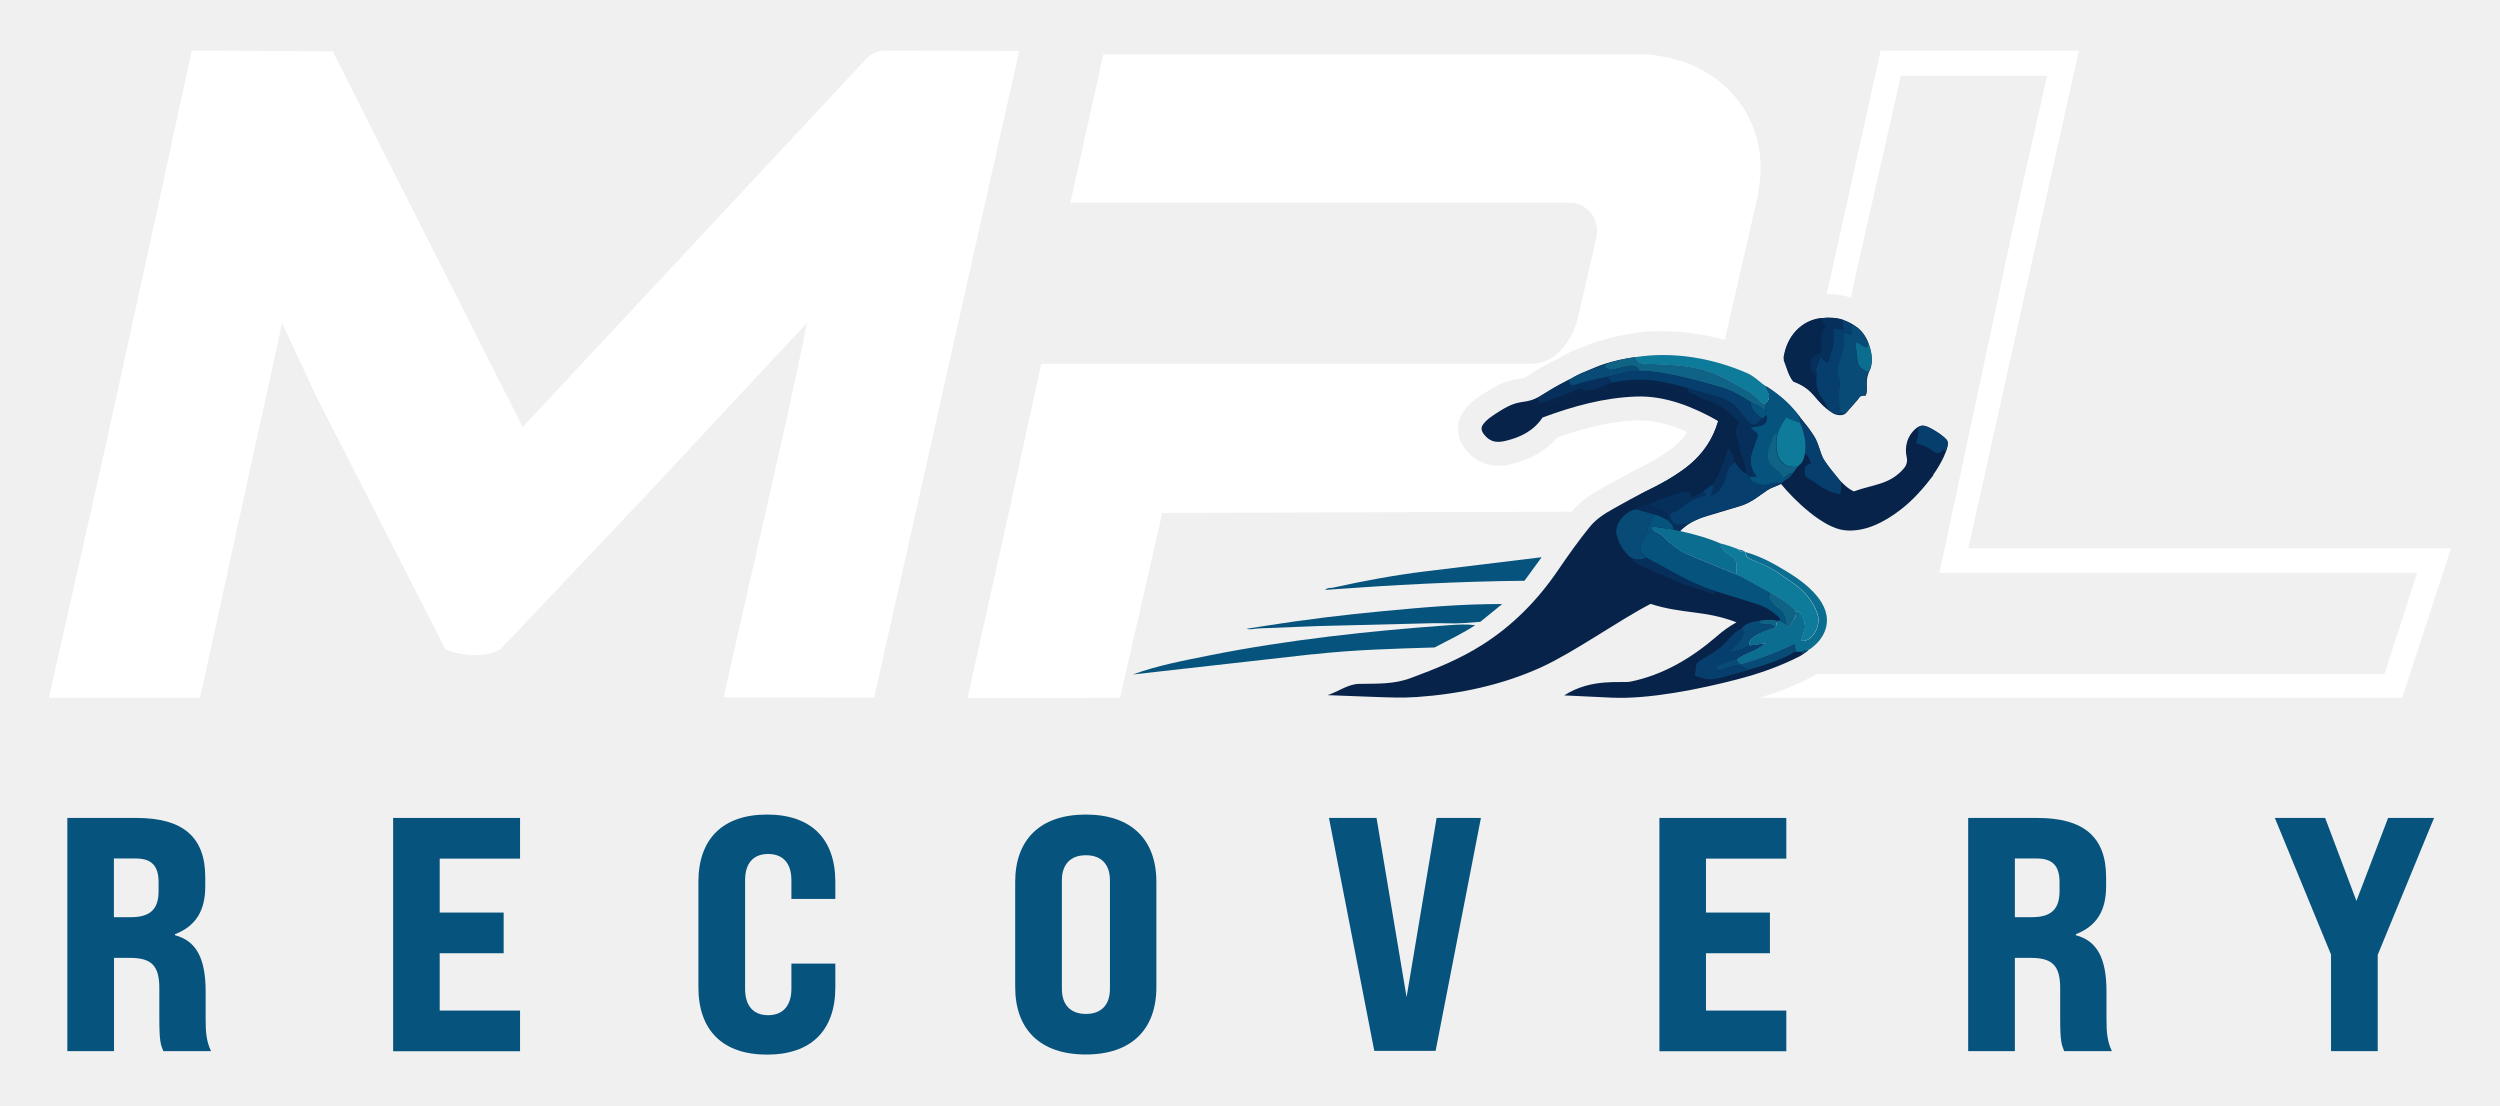
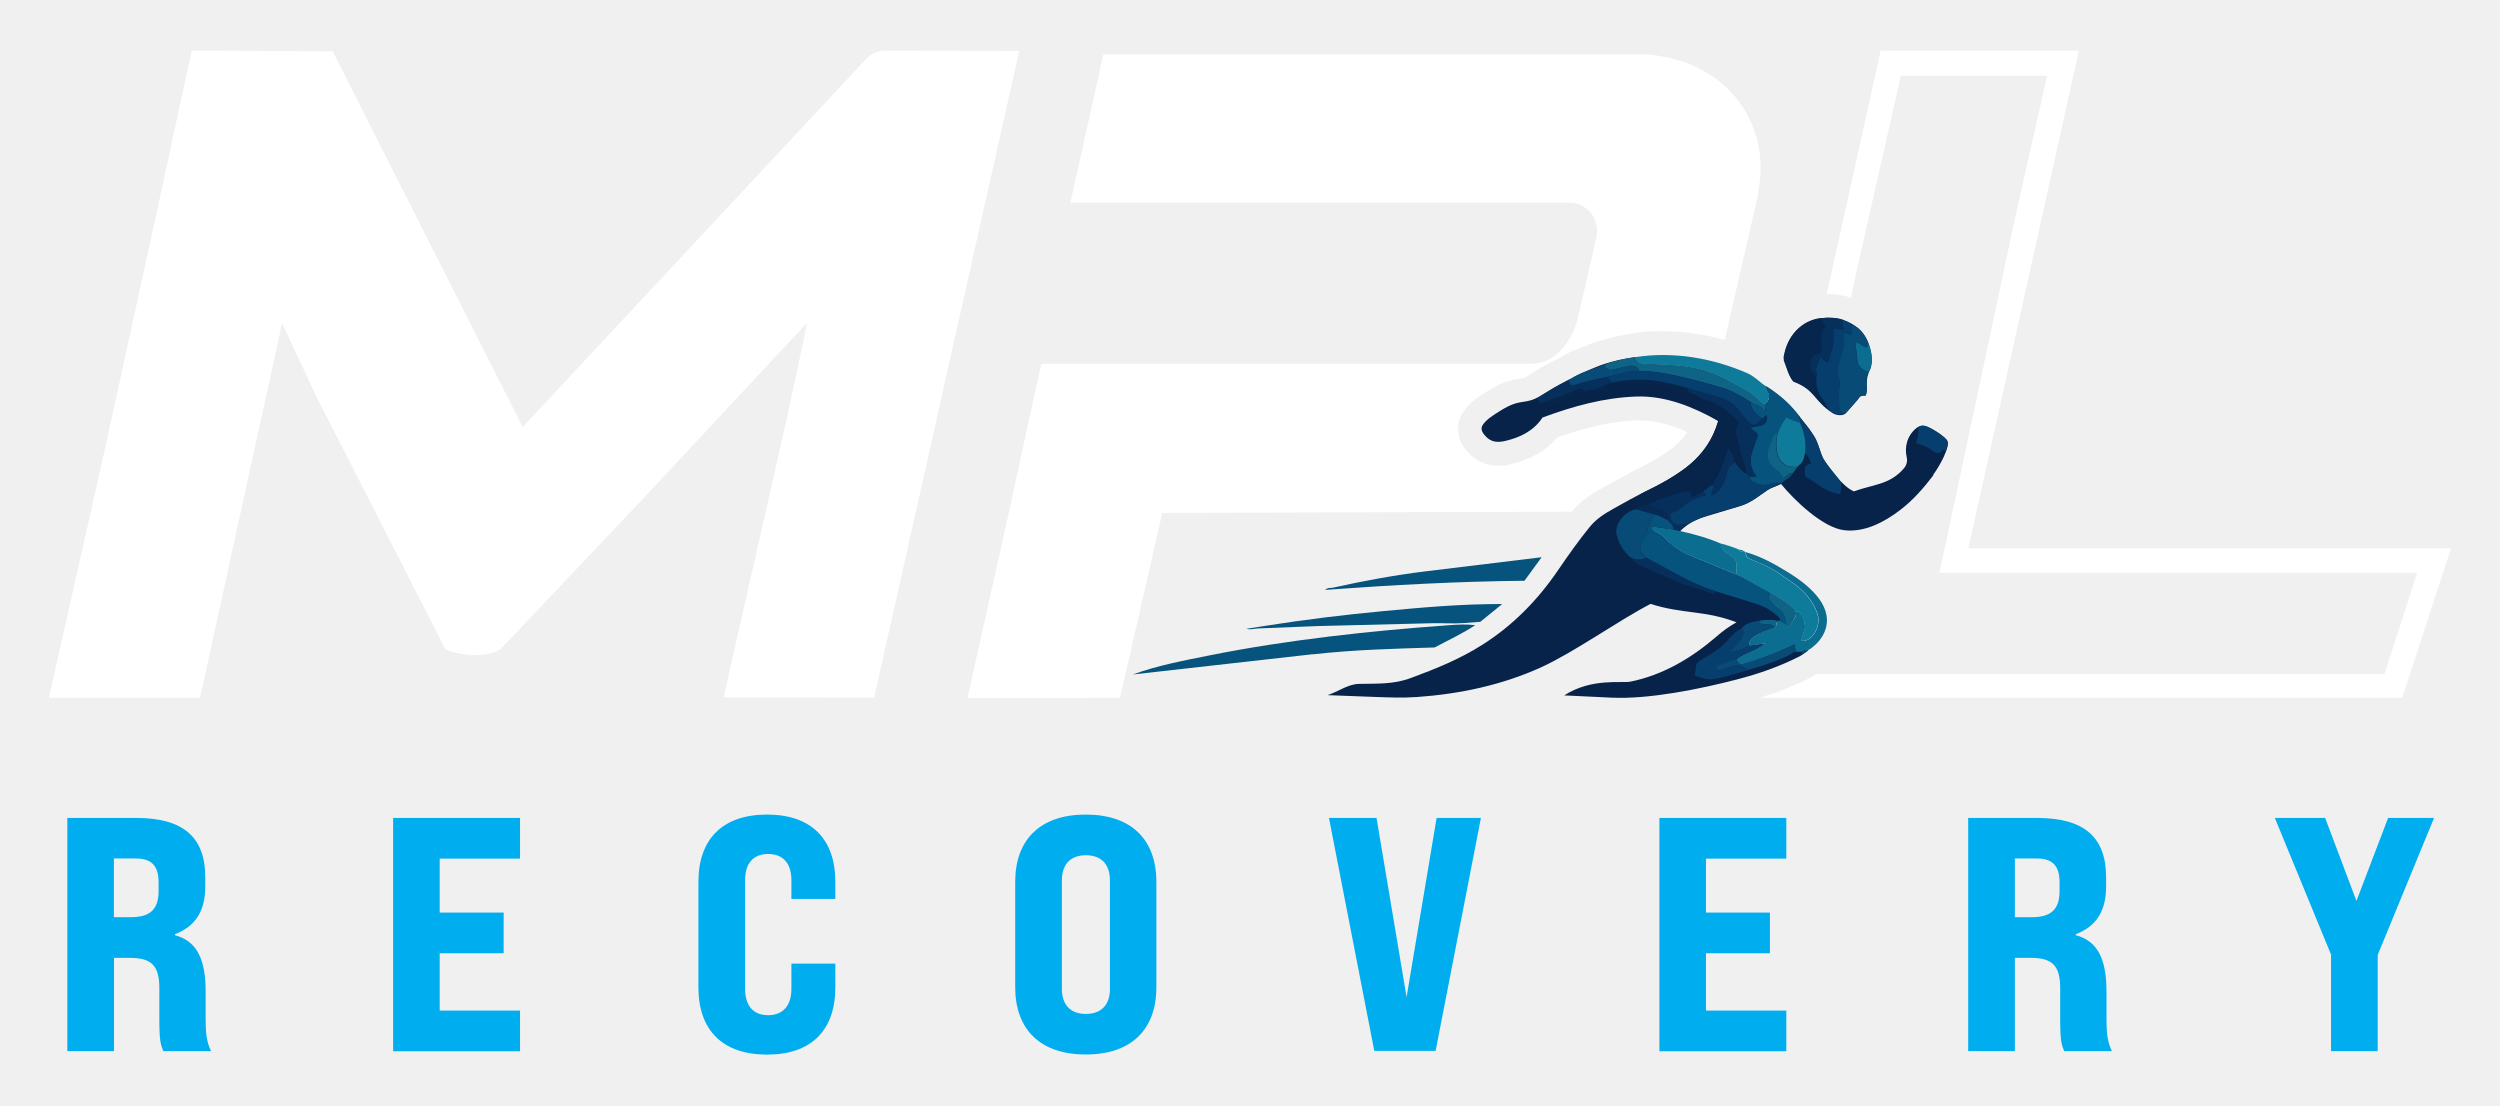
<svg xmlns="http://www.w3.org/2000/svg" id="Layer_8" version="1.1" viewBox="0 0 1997.4 882.9">
  <defs>
    <style>
      .st0 {
        fill: #06264e;
      }

      .st1 {
        fill: #0f6385;
      }

      .st2 {
        fill: #0b6d8f;
      }

      .st3 {
+         fill: #00aeef;
+       }
+ 
+       .st4 {
        fill: #fff;
      }

-       .st4 {
+       .st5 {
        fill: #07244b;
      }

-       .st5 {
+       .st6 {
        fill: #072955;
      }

-       .st6 {
+       .st7 {
        fill: #082349;
      }

-       .st7 {
+       .st8 {
        fill: #074b76;
      }

-       .st8 {
+       .st9 {
        fill: #072f5c;
      }

-       .st9 {
+       .st10 {
        fill: #0f7b9b;
      }

-       .st10 {
+       .st11 {
        fill: #063f6d;
      }

-       .st11 {
+       .st12 {
        fill: #06537d;
      }
    </style>
  </defs>
-   <path id="M" class="st3" d="M645,257.7l-128.1,137.4-117,123.6c-12.7,7.1-30.3,5.3-43.9.3l-103.5-202.7-27.1-58.1-65.6,299.3H39.1s44.6-198.2,44.6-198.2l36.7-167.5,32.8-151.4,112.6.6,151.8,300.2L692,47.1c4.1-4.4,8.5-6.3,14.2-6.6l108.1.2-115.9,516.7-120.3-.2,50.8-224,16.1-75.5Z" />
-   <path class="st3" d="M1404.8,154.8l-26.8,116.8c-16.4-4.6-33-7-49.3-7s-16.8.6-24.9,1.9c-5.5.8-12.8,2.1-20.3,4.3-5.8,1.5-11.2,3.3-16.4,5.5-1.3.5-2.6,1.1-3.9,1.6-5.5,1.9-11.8,4.4-17.7,8.4-.8.4-1.6.8-2.3,1.2-7.2,3.1-17.7,9.5-23.3,13.4-2,1.1-2.9,1.2-5.5,1.6-7,1.1-14.2,2.6-25.9,10l-1.1.7c-5.8,3.6-13,8.1-18.2,15.7-5.4,7.8-7.3,20.4,3.5,32.3,6.5,7.1,14.9,10.9,24.3,10.9s6.4-.4,9.9-1.2c16.2-3.8,28.4-10.8,37.2-21.3,24.8-8.8,44.8-13.1,64.2-13.7.7,0,1.4,0,2.1,0,11.4,0,23.7,3,37.7,9.3-3.2,5-7.3,9.3-12.2,13-8.5,6.4-18.1,12-30.1,17.7-2.1,1-4.1,2.1-6.2,3.4-6,3.1-11.8,6.4-17.5,9.5l-2,1.1c-7.9,4.4-16.9,9.9-24.4,18.9l-327.1,1-33.7,147.7-121.9.2,34.2-153.6,24.7-113.5h391.7c20.9,0,33.5-20.8,37.3-37.3l14.5-63.4c3.1-13.5-5.1-25.4-18.5-27.9h-401.7c0-.1,26.4-118.6,26.4-118.6h434.5c25.4,2.6,47.5,10.8,65.2,28.5,21.6,21.5,29.9,52.8,23,83.1Z" />
-   <path class="st3" d="M1958.3,438l-39,119.5h-509.1s-4.3,0-4.3,0c14.9-4.5,28-9.7,40.4-16,1.8-.9,3.5-2,4.9-3h453.9c0,.1,26.1-80.8,26.1-80.8h-362.9c0,0-1.6,0-1.6,0h-17.1c0-.1,4.1-19.5,4.1-19.5l12-56.2,7.8-36.5,36.1-169.7,26-115.3h-116.9l-35.2,155.6-4.7,21.8c-5.3-1.9-10.9-2.8-17.2-2.8s-1.4,0-2.1,0l22.8-102.9,20.2-91.7h158.4c0,0-88.3,397.6-88.3,397.6h385.7Z" />
+   <path id="M" class="st4" d="M645,257.7l-128.1,137.4-117,123.6c-12.7,7.1-30.3,5.3-43.9.3l-103.5-202.7-27.1-58.1-65.6,299.3H39.1s44.6-198.2,44.6-198.2l36.7-167.5,32.8-151.4,112.6.6,151.8,300.2L692,47.1c4.1-4.4,8.5-6.3,14.2-6.6l108.1.2-115.9,516.7-120.3-.2,50.8-224,16.1-75.5Z" />
+   <path class="st4" d="M1404.8,154.8l-26.8,116.8c-16.4-4.6-33-7-49.3-7s-16.8.6-24.9,1.9c-5.5.8-12.8,2.1-20.3,4.3-5.8,1.5-11.2,3.3-16.4,5.5-1.3.5-2.6,1.1-3.9,1.6-5.5,1.9-11.8,4.4-17.7,8.4-.8.4-1.6.8-2.3,1.2-7.2,3.1-17.7,9.5-23.3,13.4-2,1.1-2.9,1.2-5.5,1.6-7,1.1-14.2,2.6-25.9,10l-1.1.7c-5.8,3.6-13,8.1-18.2,15.7-5.4,7.8-7.3,20.4,3.5,32.3,6.5,7.1,14.9,10.9,24.3,10.9s6.4-.4,9.9-1.2c16.2-3.8,28.4-10.8,37.2-21.3,24.8-8.8,44.8-13.1,64.2-13.7.7,0,1.4,0,2.1,0,11.4,0,23.7,3,37.7,9.3-3.2,5-7.3,9.3-12.2,13-8.5,6.4-18.1,12-30.1,17.7-2.1,1-4.1,2.1-6.2,3.4-6,3.1-11.8,6.4-17.5,9.5l-2,1.1c-7.9,4.4-16.9,9.9-24.4,18.9l-327.1,1-33.7,147.7-121.9.2,34.2-153.6,24.7-113.5h391.7c20.9,0,33.5-20.8,37.3-37.3l14.5-63.4c3.1-13.5-5.1-25.4-18.5-27.9h-401.7c0-.1,26.4-118.6,26.4-118.6h434.5c25.4,2.6,47.5,10.8,65.2,28.5,21.6,21.5,29.9,52.8,23,83.1Z" />
+   <path class="st4" d="M1958.3,438l-39,119.5h-509.1s-4.3,0-4.3,0c14.9-4.5,28-9.7,40.4-16,1.8-.9,3.5-2,4.9-3h453.9c0,.1,26.1-80.8,26.1-80.8h-362.9c0,0-1.6,0-1.6,0h-17.1c0-.1,4.1-19.5,4.1-19.5l12-56.2,7.8-36.5,36.1-169.7,26-115.3h-116.9l-35.2,155.6-4.7,21.8c-5.3-1.9-10.9-2.8-17.2-2.8s-1.4,0-2.1,0l22.8-102.9,20.2-91.7h158.4c0,0-88.3,397.6-88.3,397.6h385.7Z" />
  <g id="Shady">
-     <path class="st6" d="M1544.7,379.7c-7.8,10.2-15.9,19.6-26.3,27.6-12.6,9.7-28.6,18.3-45.1,16.3-16.8-2-39.6-23.7-50.3-36.9-3.3,1.7-7.8,2.9-10.8,4.9-7.2,4.9-13.6,10.3-22,12.8l-29.2,8.8c-7.3,2.2-13.9,6.3-18.9,11.4-7-1.8-14.9-2.2-22.7-3.7,2.1,5,6.6,5.1,9.4,8,6.1,6.5,13.1,11.7,21.4,15.2l38.4,16.5c6.8,2.9,48.9,23.2,46.1,30.5-1.4,3.6-3.5,6.7-5.3,9.6l-7.2-3.6c-.7-.3-3.6,0-3.6.7l.3,3.4c-4.1,1.5-25.1,7.2-20.8,14.6l11.7-1.4c-5.1,5.6-21.9,9.4-21.8,13.5,0,1.1,2.5,3.2,3.8,2.8,14.3-4.2,27.8-9.3,41.9-16.1l4,1.8,5.9,3c.2,0,.8.3,1,.4-2.1,1.5-4.6,3.5-7.2,4.8-16,8.1-32.4,13.8-49.8,18.3-29.3,7.6-70,15.9-99.9,14.5l-38-1.8c21.9-14.1,45.6-9.6,52.9-11,26-5.2,49.3-19.1,69-36.2,5.2-4.5,9.6-7.7,15.8-11.2-25.6-9.8-42.5-6.4-68.7-14.7-27,14.1-60.6,38.4-87.5,50.7-31.3,14.2-65,21.3-99.2,23.7-11.7.8-22.6.3-34.2-.1l-37.1-1.4c8.1-2.6,16.4-8.9,25.1-9,14.4-.3,27.5.5,41.4-4.7,19.8-7.3,38.9-15,56.9-26.4,24.6-15.5,44.6-36,60.9-60,8.2-12,16.1-23.2,25.2-34.4,5.3-6.5,12.1-10.7,19.3-14.7,8.2-4.6,16-9,24.4-13.1,26.1-12.7,50.4-26.7,58.8-56.8-19.7-11.1-41.8-20.2-65-19.5-26.4.9-51,7.8-75.3,16.8-7.1,10.8-17.9,15.9-29.8,18.7-6.2,1.4-11.3,1.1-15.9-4-1.9-2.1-4.4-5.4-2-8.9,3.3-4.7,8.7-7.9,13.8-11.1,17.7-11.1,19.1-3.9,32.9-12.4,13.9-8.6,27.8-16.1,42.9-22.3,10.9-4.5,21.3-6.7,32.3-8.3-.4,1.8,2.8,5.2,5.5,5.3,16.8,1.1,34,.5,50.7,5.7,11.3,3.5,21.5,9.8,31.9,15.4,5.4,2.9,9.6,7.3,14.3,11.6,1.9-.2,3.8-2.9,4.3-4.9,1.2-4.5-2.9-5.7-2.3-9.8,7.5,5.3,15.2,10.4,21.5,18l10.6,12.9c6.6,8,10.1,16.7,13.1,26.6,6.4,8.7,15.4,22.3,25,26.5,15.3-5.7,28.7-5.1,40.1-18.6,2-2.4,2.8-5.5,2.1-8.5-2-8.9.6-17.7,7.5-23.3,3.1-2.6,6.4-2.7,9.8-.9,5.1,2.7,10.7,5.8,14.4,9.9,4.4,4.9-6.7,23-10.6,28.2Z" />
-     <path class="st6" d="M1425.5,286" />
-     <path class="st6" d="M1425.6,288.1" />
-     <path class="st11" d="M1048.8,522.7l-143.8,16.2c20.1-7.3,40.5-11.1,61.5-15.3,61.2-12.3,129.2-19.7,191.3-24.1,7.2-.5,13.5-.9,20.8,0-10.9,7.2-21.2,11.8-32.4,17.8-32.4,1-64.5,1.8-97.4,5.5Z" />
-     <path class="st11" d="M1052.9,500.2l-47.5,1.9c-3.1.1-6.2,1.2-9.6.3l15.2-2.4c31.7-5,62.7-8.8,94.8-11.8,31.8-3,62.5-5.7,94.4-5.6l-17.5,14.2-13.2,1c-8.1.6-15.9,0-24.3.1l-92.3,2.3Z" />
-     <path class="st11" d="M1058.9,471.2c1.3-1.6,3.6-1.4,5.7-1.6,24.8-5.5,49-10,74.2-13.1l92.9-11.3-13.7,18.8c-53.1.5-105.9,3.4-159.2,7.3Z" />
-     <path class="st6" d="M1493,297.6c-3.2,8.7,0,12.6-2.4,18.6-4.6-.7-4.9,1.5-6.7,3.6l-8.9,10.1c-2.4,2.7-7.6,2.1-10.7.2-14.9-9.3-13.5-18.5-31.5-25.2-3.8-4.5-4.6-10.7-7.1-16.9l-.2-2.1c1.7-19.9,18-33.2,37.3-32,13.8.8,26.3,8.5,30.3,21.1,2.4,7.5,4,15.7-.1,22.5Z" />
-     <circle class="st6" cx="1411.3" cy="513.7" r=".5" />
+     <path class="st7" d="M1544.7,379.7c-7.8,10.2-15.9,19.6-26.3,27.6-12.6,9.7-28.6,18.3-45.1,16.3-16.8-2-39.6-23.7-50.3-36.9-3.3,1.7-7.8,2.9-10.8,4.9-7.2,4.9-13.6,10.3-22,12.8l-29.2,8.8c-7.3,2.2-13.9,6.3-18.9,11.4-7-1.8-14.9-2.2-22.7-3.7,2.1,5,6.6,5.1,9.4,8,6.1,6.5,13.1,11.7,21.4,15.2l38.4,16.5c6.8,2.9,48.9,23.2,46.1,30.5-1.4,3.6-3.5,6.7-5.3,9.6l-7.2-3.6c-.7-.3-3.6,0-3.6.7l.3,3.4c-4.1,1.5-25.1,7.2-20.8,14.6l11.7-1.4c-5.1,5.6-21.9,9.4-21.8,13.5,0,1.1,2.5,3.2,3.8,2.8,14.3-4.2,27.8-9.3,41.9-16.1l4,1.8,5.9,3c.2,0,.8.3,1,.4-2.1,1.5-4.6,3.5-7.2,4.8-16,8.1-32.4,13.8-49.8,18.3-29.3,7.6-70,15.9-99.9,14.5l-38-1.8c21.9-14.1,45.6-9.6,52.9-11,26-5.2,49.3-19.1,69-36.2,5.2-4.5,9.6-7.7,15.8-11.2-25.6-9.8-42.5-6.4-68.7-14.7-27,14.1-60.6,38.4-87.5,50.7-31.3,14.2-65,21.3-99.2,23.7-11.7.8-22.6.3-34.2-.1l-37.1-1.4c8.1-2.6,16.4-8.9,25.1-9,14.4-.3,27.5.5,41.4-4.7,19.8-7.3,38.9-15,56.9-26.4,24.6-15.5,44.6-36,60.9-60,8.2-12,16.1-23.2,25.2-34.4,5.3-6.5,12.1-10.7,19.3-14.7,8.2-4.6,16-9,24.4-13.1,26.1-12.7,50.4-26.7,58.8-56.8-19.7-11.1-41.8-20.2-65-19.5-26.4.9-51,7.8-75.3,16.8-7.1,10.8-17.9,15.9-29.8,18.7-6.2,1.4-11.3,1.1-15.9-4-1.9-2.1-4.4-5.4-2-8.9,3.3-4.7,8.7-7.9,13.8-11.1,17.7-11.1,19.1-3.9,32.9-12.4,13.9-8.6,27.8-16.1,42.9-22.3,10.9-4.5,21.3-6.7,32.3-8.3-.4,1.8,2.8,5.2,5.5,5.3,16.8,1.1,34,.5,50.7,5.7,11.3,3.5,21.5,9.8,31.9,15.4,5.4,2.9,9.6,7.3,14.3,11.6,1.9-.2,3.8-2.9,4.3-4.9,1.2-4.5-2.9-5.7-2.3-9.8,7.5,5.3,15.2,10.4,21.5,18l10.6,12.9c6.6,8,10.1,16.7,13.1,26.6,6.4,8.7,15.4,22.3,25,26.5,15.3-5.7,28.7-5.1,40.1-18.6,2-2.4,2.8-5.5,2.1-8.5-2-8.9.6-17.7,7.5-23.3,3.1-2.6,6.4-2.7,9.8-.9,5.1,2.7,10.7,5.8,14.4,9.9,4.4,4.9-6.7,23-10.6,28.2Z" />
+     <path class="st7" d="M1425.5,286" />
+     <path class="st7" d="M1425.6,288.1" />
+     <path class="st12" d="M1048.8,522.7l-143.8,16.2c20.1-7.3,40.5-11.1,61.5-15.3,61.2-12.3,129.2-19.7,191.3-24.1,7.2-.5,13.5-.9,20.8,0-10.9,7.2-21.2,11.8-32.4,17.8-32.4,1-64.5,1.8-97.4,5.5Z" />
+     <path class="st12" d="M1052.9,500.2l-47.5,1.9c-3.1.1-6.2,1.2-9.6.3l15.2-2.4c31.7-5,62.7-8.8,94.8-11.8,31.8-3,62.5-5.7,94.4-5.6l-17.5,14.2-13.2,1c-8.1.6-15.9,0-24.3.1l-92.3,2.3Z" />
+     <path class="st12" d="M1058.9,471.2c1.3-1.6,3.6-1.4,5.7-1.6,24.8-5.5,49-10,74.2-13.1l92.9-11.3-13.7,18.8c-53.1.5-105.9,3.4-159.2,7.3Z" />
+     <path class="st7" d="M1493,297.6c-3.2,8.7,0,12.6-2.4,18.6-4.6-.7-4.9,1.5-6.7,3.6l-8.9,10.1c-2.4,2.7-7.6,2.1-10.7.2-14.9-9.3-13.5-18.5-31.5-25.2-3.8-4.5-4.6-10.7-7.1-16.9l-.2-2.1c1.7-19.9,18-33.2,37.3-32,13.8.8,26.3,8.5,30.3,21.1,2.4,7.5,4,15.7-.1,22.5Z" />
+     <circle class="st7" cx="1411.3" cy="513.7" r=".5" />
    <g>
-       <path class="st4" d="M1395.4,378.6c-3.7-1.8-7-5.5-9.3-9.3-1.8-3-1.5-8.3-5.7-10.7-2.8,10.6-7,19.9-12,28.8-3,.8-5.5,4.1-7.9,5.4l-8.8,4.9-.8-3.9c-.2-.8-2.7-1.1-3.5-.9-10.7,1.4-20.1,5.5-29.4,9.6-3.4,1.5-7.7,1.7-10.1,4.5-.2,0-.7,0-.9,0-1.6-6.7,3.2-6.6.8-10.2,1.8-1.4,4-2.8,6.3-3.9,11.9-5.6,22.9-11.8,33.4-19.6,12.5-9.4,20.9-21.8,25.4-36.8-1.5-1-3.3-2.3-4.6-3l-1.9-6.5c-2.3-2.9-4.4-5.2-5.7-7.8,12.2,2.1,20.4,9.2,29.1,19-4.8,5.4-2.1,10.2-.5,15.6,1,3.3,1.1,7.7,2.5,10.9,2,4.8,3.5,9.3,3.7,13.9Z" />
+       <path class="st5" d="M1395.4,378.6c-3.7-1.8-7-5.5-9.3-9.3-1.8-3-1.5-8.3-5.7-10.7-2.8,10.6-7,19.9-12,28.8-3,.8-5.5,4.1-7.9,5.4l-8.8,4.9-.8-3.9c-.2-.8-2.7-1.1-3.5-.9-10.7,1.4-20.1,5.5-29.4,9.6-3.4,1.5-7.7,1.7-10.1,4.5-.2,0-.7,0-.9,0-1.6-6.7,3.2-6.6.8-10.2,1.8-1.4,4-2.8,6.3-3.9,11.9-5.6,22.9-11.8,33.4-19.6,12.5-9.4,20.9-21.8,25.4-36.8-1.5-1-3.3-2.3-4.6-3l-1.9-6.5c-2.3-2.9-4.4-5.2-5.7-7.8,12.2,2.1,20.4,9.2,29.1,19-4.8,5.4-2.1,10.2-.5,15.6,1,3.3,1.1,7.7,2.5,10.9,2,4.8,3.5,9.3,3.7,13.9Z" />
      <path class="st2" d="M1444.8,519.5l-.4-.9-5.1,2.1h-4.8c0-2-.3-4.2-.7-6.2-14.4,6.8-28.1,12.2-42.9,16.2-1.3.1-3.2-3.4-2.9-4.2,5.1-4.2,15.7-6.5,22-12.4l-12.3,1.8c-2.4-7.5,14.4-12.7,19.6-14.3.5-.1,1.8-.5,1.6-.5l.7-5.3c.6.2,2,.2,2.7.2l4.5,2.7,2.7,1.8,4.3-6.7c.9-1.3,1.1-4,.8-5.5,5.8-1.2,8.5,11.3,7.3,14.8l-2.9,8.8c8.8,1.7,16.3-11.8,13.2-21.3-3.5-10.5-10.6-18.5-19.6-24.8-15.1-10.5-16.1-11.6-33.4-18.8-2.9-1.2-4.7-2.8-4.2-5.8,11.9,3.3,22.8,9.4,33.7,16.1,14.7,9.1,35.7,25.3,30,44.9-2.2,7.5-7.7,13.3-13.8,17.2ZM1411.7,513.4c0-.3-.2-.5-.5-.5s-.5.2-.5.5.2.5.5.5.5-.2.5-.5Z" />
-       <path class="st10" d="M1386.2,369.3c2.3,3.8,5.5,7.5,9.3,9.3l2.4,2.2c-.1,1.8,1.1,3.4,2.9,4.3,11.2,5.6,13.9-1.1,21.5.8-2,2.8-6.4,3-9.5,5.1-7,4.7-13.5,10.5-21.8,12.9l-20.7,6c-8.1,2.4-15.8,5.3-22.8,9.5-1.5-.7-4.1-.5-6.8-.1-4,.6-7.6-6.7-5.8-9.4,11.8-3.4,9.8-10,28.3-14.2l-2.5-3c2.4-1.3,4.9-4.6,7.9-5.4,1.5,2.5-.5,5.1-1.8,8.7,10.3-3.3,12.1-15.3,14.5-23.2l4.9-3.5Z" />
-       <path class="st9" d="M1389.1,439l1.8,1.8c.4.4,1.8-.2,2-.7l1.9,1.1c-.5,3.1,1.3,4.6,4.2,5.8,17.3,7.1,18.3,8.3,33.4,18.8,9,6.3,16.1,14.3,19.6,24.8,3.2,9.5-4.4,23-13.2,21.3l2.9-8.8c1.2-3.5-1.6-15.9-7.3-14.8-5-6.5-12.8-10.5-20-14.3s-18-11.1-27.4-15c.4-3.7,1.1-8.6-.8-12.3l-8.7-6.5c-1.7-1.2-2.7-3.9-2.7-5.8.9-.4,13.4,3.9,14.1,4.6Z" />
-       <path class="st11" d="M1438.2,333.3c-3.3-.7,2.2,2.4,0,4.9-3.8-1.2-6.9-2.5-11.2-4.4-2.4,3.3-6,9.4-6.8,12.8-1,0-3,1.1-3.4,2.1l-3.8,10.4c-2.4,6.5.8,13.3,6.5,16.6,2.3,1.4,3.5,3.2,5.1,6.1,4,0,3.7-3.8,8-3.7-4.5,6.1-5.3,3.5-9.1,8-.3,0-.9-.1-1.1-.2-7.6-1.9-10.3,4.8-21.5-.8-1.8-.9-3-2.4-2.9-4.3h5.5c-4.8-6.1-6.1-12.4-3.5-19.7l4.4-12.9c.7-2.1-4.2-4.6-6.1-6.4l9.1-1.8c3.6-.7,5.3-5.4,3.9-8.2l-3,2.6c-5-2.7-9.6-7.5-9.7-13.2,6.5,3.9,7.6,2.6,11.9,7.5l.6-5.5c6.2-9.4,0-8.1.3-14.5,10.4,6.5,19.5,14.7,27,24.7Z" />
+       <path class="st11" d="M1386.2,369.3c2.3,3.8,5.5,7.5,9.3,9.3l2.4,2.2c-.1,1.8,1.1,3.4,2.9,4.3,11.2,5.6,13.9-1.1,21.5.8-2,2.8-6.4,3-9.5,5.1-7,4.7-13.5,10.5-21.8,12.9l-20.7,6c-8.1,2.4-15.8,5.3-22.8,9.5-1.5-.7-4.1-.5-6.8-.1-4,.6-7.6-6.7-5.8-9.4,11.8-3.4,9.8-10,28.3-14.2l-2.5-3c2.4-1.3,4.9-4.6,7.9-5.4,1.5,2.5-.5,5.1-1.8,8.7,10.3-3.3,12.1-15.3,14.5-23.2l4.9-3.5Z" />
+       <path class="st10" d="M1389.1,439l1.8,1.8c.4.4,1.8-.2,2-.7l1.9,1.1c-.5,3.1,1.3,4.6,4.2,5.8,17.3,7.1,18.3,8.3,33.4,18.8,9,6.3,16.1,14.3,19.6,24.8,3.2,9.5-4.4,23-13.2,21.3l2.9-8.8c1.2-3.5-1.6-15.9-7.3-14.8-5-6.5-12.8-10.5-20-14.3s-18-11.1-27.4-15c.4-3.7,1.1-8.6-.8-12.3l-8.7-6.5c-1.7-1.2-2.7-3.9-2.7-5.8.9-.4,13.4,3.9,14.1,4.6Z" />
+       <path class="st12" d="M1438.2,333.3c-3.3-.7,2.2,2.4,0,4.9-3.8-1.2-6.9-2.5-11.2-4.4-2.4,3.3-6,9.4-6.8,12.8-1,0-3,1.1-3.4,2.1l-3.8,10.4c-2.4,6.5.8,13.3,6.5,16.6,2.3,1.4,3.5,3.2,5.1,6.1,4,0,3.7-3.8,8-3.7-4.5,6.1-5.3,3.5-9.1,8-.3,0-.9-.1-1.1-.2-7.6-1.9-10.3,4.8-21.5-.8-1.8-.9-3-2.4-2.9-4.3h5.5c-4.8-6.1-6.1-12.4-3.5-19.7l4.4-12.9c.7-2.1-4.2-4.6-6.1-6.4l9.1-1.8c3.6-.7,5.3-5.4,3.9-8.2l-3,2.6c-5-2.7-9.6-7.5-9.7-13.2,6.5,3.9,7.6,2.6,11.9,7.5l.6-5.5c6.2-9.4,0-8.1.3-14.5,10.4,6.5,19.5,14.7,27,24.7Z" />
      <path class="st0" d="M1455.2,254.2l3,7.1c-6.9,9.7-1.2,8.1-3.5,20.3l-6.1,2.6c-3.7,5.6-2.5,13.5,2.8,17-.9,7.1,1,12.7,5.4,18.4,1.4,1.8,2.6,5.2,4,7.3-12.3-8.3-10.6-15.5-28-22.4-3.8-4.1-5.6-11.3-7.6-16.4l-.2-2.8c2.7-16.1,13.7-29.6,30.2-31.2Z" />
-       <path class="st7" d="M1493.1,274.8l-1.8,2.8c-.5.7-2.7-.8-3.5-1.3l-5.6-3.3,1.9,15.8c.6,4.8,4.7,7.3,8.8,8.6-3.3,6.3,0,15.4-2.5,18.2-.6.7-3.7.2-4.4.9-.7.7-1.4,2.2-2.3,3.2l-8.3,9.4c-.4.5-1.9,1.1-2.4,1.4-2.2-.8-3.7-3.1-3.6-5.8s-.8-8.5-.4-11.4c.8-4.9,1.5-7.8-.1-12.1-2.7-7.4,1.7-14.3,3.4-21.3,1.1-4.6.7-9.1,1.1-14.5l6,2.1-.4-5.5c0-.7.3-2.1.5-2.5,7,2.1,10.9,8.9,13.4,15.3Z" />
-       <path class="st9" d="M1411.1,308.6c-.3,6.3,5.9,5.1-.3,14.5-5-.6-6.7-6.4-16.7-11.8-9.9-5.3-19.7-11.3-30.6-14.8-16.8-5.4-34.3-4.8-51.4-5.9-2.6-.2-5.9-3.5-5.4-5.3,30.1-4.6,61.1.6,89.2,12.8,6.3,2.8,10.3,7.6,15.2,10.6Z" />
+       <path class="st8" d="M1493.1,274.8l-1.8,2.8c-.5.7-2.7-.8-3.5-1.3l-5.6-3.3,1.9,15.8c.6,4.8,4.7,7.3,8.8,8.6-3.3,6.3,0,15.4-2.5,18.2-.6.7-3.7.2-4.4.9-.7.7-1.4,2.2-2.3,3.2l-8.3,9.4c-.4.5-1.9,1.1-2.4,1.4-2.2-.8-3.7-3.1-3.6-5.8s-.8-8.5-.4-11.4c.8-4.9,1.5-7.8-.1-12.1-2.7-7.4,1.7-14.3,3.4-21.3,1.1-4.6.7-9.1,1.1-14.5l6,2.1-.4-5.5c0-.7.3-2.1.5-2.5,7,2.1,10.9,8.9,13.4,15.3Z" />
+       <path class="st10" d="M1411.1,308.6c-.3,6.3,5.9,5.1-.3,14.5-5-.6-6.7-6.4-16.7-11.8-9.9-5.3-19.7-11.3-30.6-14.8-16.8-5.4-34.3-4.8-51.4-5.9-2.6-.2-5.9-3.5-5.4-5.3,30.1-4.6,61.1.6,89.2,12.8,6.3,2.8,10.3,7.6,15.2,10.6Z" />
      <path class="st2" d="M1337.1,423.1l5,1.1c11.2,2.5,22.4,5.6,32.8,10.1,0,1.9,1,4.6,2.7,5.8l8.7,6.5c1.9,3.7,1.2,8.5.8,12.3l-36.9-15.1c-8.4-3.4-15.3-8.8-21.4-15.2-2.8-2.9-7.2-3.1-9.5-7.9l17.7,2.5Z" />
      <path class="st1" d="M1306.8,285.2c-.4,1.9,2.8,5.2,5.4,5.3,17.1,1.1,34.5.5,51.4,5.9,10.9,3.5,20.7,9.5,30.6,14.8,10,5.4,11.7,11.2,16.7,11.8l-.6,5.5c-4.3-4.9-5.3-3.6-11.9-7.5-6.9-4.1-13.8-8.6-21.9-11-18.6-5.6-48.6-13.8-66.7-13.7-1.3-3.3-4.7-4.7-8.4-3.9l-12.6,2.9c-3.4.8-5.9-.7-7.2-3.7,8.3-3.4,16.3-5.1,25.3-6.4Z" />
-       <path class="st10" d="M1479.7,259.4c-.3.4-.6,1.8-.5,2.5l.4,5.5-6-2.1c-.4,5.5,0,9.9-1.1,14.5-1.7,7-6.1,13.8-3.4,21.3,1.6,4.3.9,7.2.1,12.1-.5,2.9.4,7.8.4,11.4s1.5,5,3.6,5.8c-2.9,1.8-9.9.3-12.4-3.5-1.4-2.2-2.6-5.6-4-7.3-4.4-5.6-6.3-11.2-5.4-18.4s-3.8.2,3-15.5l6,4.1c4.5-14.6,4.3-11.6,4.4-27l8.2.3c-1.1-3.3-1.9-5.8,0-7.3,2.4.9,4.9,2,6.7,3.7Z" />
-       <path class="st10" d="M1471,385.5c0,3,0,5.9-.7,9.4-9.1-1.5-15.4-5.9-22.5-10.9-2-1.4-5.1-2.5-5.6-4.3-.7-2.6-.5-7.4,1.4-8.1l3-1.2c.8-.3-3.1-9-4.7-7.8,1.6-8.4-.4-16.8-3.8-24.4,2.2-2.5-3.3-5.5,0-4.9l10.6,14c4.1,5.4,4.8,12.7,7.9,18.6,3.8,7.3,10.1,13,14.4,19.6Z" />
-       <path class="st8" d="M1473.1,255.8c-1.9,1.5-1.2,4,0,7.3l-8.2-.3c0,15.4.2,12.4-4.4,27l-6-4.1c-6.8,15.7-2.5,11.5-3,15.5-5.3-3.5-6.5-11.3-2.8-17l6.1-2.6c2.3-12.1-3.4-10.6,3.5-20.3l-3-7.1c6.1-.6,12.1-.7,17.9,1.5Z" />
-       <path class="st8" d="M1360.6,392.7l2.5,3c-18.5,4.1-16.5,10.8-28.3,14.2-1.8,2.7,1.8,10,5.8,9.4,2.7-.4,5.3-.6,6.8.1-1.8,1.1-3.9,3.4-5.4,4.9l-5-1.1c0-1.5-.8-3.4-1.8-4.5l-3.1-3.2.2-5.6c-4.8-3.9-15-4.5-14.3-7.4,9.4-4.1,18.7-8.2,29.4-9.6.9-.1,3.4.2,3.5.9l.8,3.9,8.8-4.9Z" />
-       <path class="st8" d="M1284.3,301.2l3.5,4.4-12.2,5.1c-2.9,1.2-7.1.7-10.2,1.7l-.7-1.5c-.2-.3-2.2-.5-2.5-.4l-14.6,5.8c-4.2,1.7-8.1,2.4-11.2,4.6l-6.1,1.1c-.8-1.1-1.5-2.5-1.8-3.8,4.3-3.4,20.3-13.2,25.3-14.4-.4,1.7,1.7,4.5,3.6,3.9,9.4-3,18-5,27-6.7Z" />
-       <path class="st10" d="M1554.5,360.8c-.2-.5-1.2-1.8-1.6-1.4l-2.2,1.7c-5,3.8-6.9-4.5-19.9-6.8,1.4-4.4,2.4-8.5,1.8-12.3,2.8-6.5,19.3,5.4,22.7,9.3,2.4,2.8,0,7-.8,9.5Z" />
-       <path class="st7" d="M1281.5,291.6c1.3,3,3.8,4.5,7.2,3.7l12.6-2.9c3.7-.8,7.1.6,8.4,3.9-8.5,0-17.3,3.3-25.5,4.8-9,1.7-17.6,3.6-27,6.7-1.9.6-3.9-2.2-3.6-3.9,7.8-6.5,18.6-8.5,27.8-12.3Z" />
+       <path class="st11" d="M1479.7,259.4c-.3.4-.6,1.8-.5,2.5l.4,5.5-6-2.1c-.4,5.5,0,9.9-1.1,14.5-1.7,7-6.1,13.8-3.4,21.3,1.6,4.3.9,7.2.1,12.1-.5,2.9.4,7.8.4,11.4s1.5,5,3.6,5.8c-2.9,1.8-9.9.3-12.4-3.5-1.4-2.2-2.6-5.6-4-7.3-4.4-5.6-6.3-11.2-5.4-18.4s-3.8.2,3-15.5l6,4.1c4.5-14.6,4.3-11.6,4.4-27l8.2.3c-1.1-3.3-1.9-5.8,0-7.3,2.4.9,4.9,2,6.7,3.7Z" />
+       <path class="st11" d="M1471,385.5c0,3,0,5.9-.7,9.4-9.1-1.5-15.4-5.9-22.5-10.9-2-1.4-5.1-2.5-5.6-4.3-.7-2.6-.5-7.4,1.4-8.1l3-1.2c.8-.3-3.1-9-4.7-7.8,1.6-8.4-.4-16.8-3.8-24.4,2.2-2.5-3.3-5.5,0-4.9l10.6,14c4.1,5.4,4.8,12.7,7.9,18.6,3.8,7.3,10.1,13,14.4,19.6Z" />
+       <path class="st9" d="M1473.1,255.8c-1.9,1.5-1.2,4,0,7.3l-8.2-.3c0,15.4.2,12.4-4.4,27l-6-4.1c-6.8,15.7-2.5,11.5-3,15.5-5.3-3.5-6.5-11.3-2.8-17l6.1-2.6c2.3-12.1-3.4-10.6,3.5-20.3l-3-7.1c6.1-.6,12.1-.7,17.9,1.5Z" />
+       <path class="st9" d="M1360.6,392.7l2.5,3c-18.5,4.1-16.5,10.8-28.3,14.2-1.8,2.7,1.8,10,5.8,9.4,2.7-.4,5.3-.6,6.8.1-1.8,1.1-3.9,3.4-5.4,4.9l-5-1.1c0-1.5-.8-3.4-1.8-4.5l-3.1-3.2.2-5.6c-4.8-3.9-15-4.5-14.3-7.4,9.4-4.1,18.7-8.2,29.4-9.6.9-.1,3.4.2,3.5.9l.8,3.9,8.8-4.9Z" />
+       <path class="st9" d="M1284.3,301.2l3.5,4.4-12.2,5.1c-2.9,1.2-7.1.7-10.2,1.7l-.7-1.5c-.2-.3-2.2-.5-2.5-.4l-14.6,5.8c-4.2,1.7-8.1,2.4-11.2,4.6l-6.1,1.1c-.8-1.1-1.5-2.5-1.8-3.8,4.3-3.4,20.3-13.2,25.3-14.4-.4,1.7,1.7,4.5,3.6,3.9,9.4-3,18-5,27-6.7Z" />
+       <path class="st11" d="M1554.5,360.8c-.2-.5-1.2-1.8-1.6-1.4l-2.2,1.7c-5,3.8-6.9-4.5-19.9-6.8,1.4-4.4,2.4-8.5,1.8-12.3,2.8-6.5,19.3,5.4,22.7,9.3,2.4,2.8,0,7-.8,9.5Z" />
+       <path class="st8" d="M1281.5,291.6c1.3,3,3.8,4.5,7.2,3.7l12.6-2.9c3.7-.8,7.1.6,8.4,3.9-8.5,0-17.3,3.3-25.5,4.8-9,1.7-17.6,3.6-27,6.7-1.9.6-3.9-2.2-3.6-3.9,7.8-6.5,18.6-8.5,27.8-12.3Z" />
      <path class="st2" d="M1493.1,274.8c2.8,7.2,3.6,15.5-.1,22.5-4.1-1.3-8.2-3.8-8.8-8.6l-1.9-15.8,5.6,3.3c.8.5,3,2,3.5,1.3l1.8-2.8Z" />
-       <path class="st4" d="M1228.3,318.3c.3,1.3,1,2.7,1.8,3.8l-4,.9c-1,.2-2.3-1.7-2.5-2.7l4.7-2Z" />
-       <polygon class="st7" points="1444.8 519.5 1440.1 522.5 1439.3 520.6 1444.3 518.5 1444.8 519.5" />
+       <path class="st5" d="M1228.3,318.3c.3,1.3,1,2.7,1.8,3.8l-4,.9c-1,.2-2.3-1.7-2.5-2.7l4.7-2Z" />
+       <polygon class="st8" points="1444.8 519.5 1440.1 522.5 1439.3 520.6 1444.3 518.5 1444.8 519.5" />
      <path class="st2" d="M1393,440.1c-.3.4-1.6,1.1-2,.7l-1.8-1.8c1.2.2,2.9.6,3.9,1.1Z" />
-       <path class="st11" d="M1332.2,415.5l3.1,3.2c1,1,1.8,3,1.8,4.5l-17.7-2.5c2.3,4.8,6.7,5,9.5,7.9,6.2,6.5,13.1,11.8,21.4,15.2l36.9,15.1c9.5,3.9,18.4,10.2,27.4,15l-1.7,1.9c-.6.6.6,2.9,1.2,3.6l4.6,5.6c5.8,2.6,7.7,7.7,7.9,13.6l-4.5-2.7v-1.8c-5.6-5.6-11.6-9.4-19-11.7l-32.9-10.2c-19.5-6-36.9-17.2-55-26.7l-4-3.8c-2.6-2.4,1.7-13.6,5.9-15.3l-.8-4.4,5.6-11.2c3.5,1,6.9,2.7,10.3,4.5Z" />
-       <path class="st10" d="M1391.8,501.7c4.6,6.1-5.3,14.2-10.7,19.5,5.8-1.2,11.7-2.5,16.5-5.3l12.3-1.8c-6.3,5.9-16.8,8.2-22,12.4l-15.2,5.2c-.7.2-1.6,1.9-1.9,2.6s2.3,1.6,3.1,1.4l10.1-3.2c4.1-1.3,9.6-.2,11.5,3.2l-16.4,4.6c-5.7,1.6-12.2,3.4-17.9,1.7l-7.2-2.2c2.1-10.2-.8-9,7.2-13.8,5.7-3.4,11.5-6.6,16.1-11.3s8.7-10.1,14.5-12.8Z" />
-       <path class="st7" d="M1307,407c.2,0,.6,0,.9,0l14,4-5.6,11.2.8,4.4c-4.2,1.8-8.5,12.9-5.9,15.3l4,3.8c-4,2.2-9.3,1.6-13.2-.9-5-5-8.3-10-10.2-16.8-2.9-10.4,8.2-20.2,15.2-21Z" />
-       <path class="st7" d="M1434.5,520.5c-11.9,7.2-25.5,11.2-38.9,15-1.9-3.4-7.4-4.6-11.5-3.2l-10.1,3.2c-.8.2-3.3-.7-3.1-1.4s1.2-2.3,1.9-2.6l15.2-5.2c-.3.8,1.6,4.3,2.9,4.2,14.8-4,28.5-9.4,42.9-16.2.4,2,.6,4.3.7,6.2Z" />
-       <path class="st8" d="M1315.3,445.7c18.1,9.5,35.5,20.7,55,26.7v1.4c-.3,1.9-9.8-2.4-12.9-3.2-7.5-1.9-13.5-4.2-20.4-7.2l-28.4-12.5c-3.5-1.6-4.4-3.9-6.5-6,3.8,2.5,9.2,3.1,13.2.9Z" />
-       <path class="st7" d="M1405.9,495.9c-.9,5.4,11.9.3,11.3,5.7-5.2,1.6-22,6.7-19.6,14.3-4.8,2.8-10.7,4.2-16.5,5.3,5.3-5.3,15.2-13.4,10.7-19.5,3.4-4.3,9.1-5,14.1-5.9Z" />
+       <path class="st12" d="M1332.2,415.5l3.1,3.2c1,1,1.8,3,1.8,4.5l-17.7-2.5c2.3,4.8,6.7,5,9.5,7.9,6.2,6.5,13.1,11.8,21.4,15.2l36.9,15.1c9.5,3.9,18.4,10.2,27.4,15l-1.7,1.9c-.6.6.6,2.9,1.2,3.6l4.6,5.6c5.8,2.6,7.7,7.7,7.9,13.6l-4.5-2.7v-1.8c-5.6-5.6-11.6-9.4-19-11.7l-32.9-10.2c-19.5-6-36.9-17.2-55-26.7l-4-3.8c-2.6-2.4,1.7-13.6,5.9-15.3l-.8-4.4,5.6-11.2c3.5,1,6.9,2.7,10.3,4.5Z" />
+       <path class="st11" d="M1391.8,501.7c4.6,6.1-5.3,14.2-10.7,19.5,5.8-1.2,11.7-2.5,16.5-5.3l12.3-1.8c-6.3,5.9-16.8,8.2-22,12.4l-15.2,5.2c-.7.2-1.6,1.9-1.9,2.6s2.3,1.6,3.1,1.4l10.1-3.2c4.1-1.3,9.6-.2,11.5,3.2l-16.4,4.6c-5.7,1.6-12.2,3.4-17.9,1.7l-7.2-2.2c2.1-10.2-.8-9,7.2-13.8,5.7-3.4,11.5-6.6,16.1-11.3s8.7-10.1,14.5-12.8Z" />
+       <path class="st8" d="M1307,407c.2,0,.6,0,.9,0l14,4-5.6,11.2.8,4.4c-4.2,1.8-8.5,12.9-5.9,15.3l4,3.8c-4,2.2-9.3,1.6-13.2-.9-5-5-8.3-10-10.2-16.8-2.9-10.4,8.2-20.2,15.2-21Z" />
+       <path class="st8" d="M1434.5,520.5c-11.9,7.2-25.5,11.2-38.9,15-1.9-3.4-7.4-4.6-11.5-3.2l-10.1,3.2c-.8.2-3.3-.7-3.1-1.4s1.2-2.3,1.9-2.6l15.2-5.2c-.3.8,1.6,4.3,2.9,4.2,14.8-4,28.5-9.4,42.9-16.2.4,2,.6,4.3.7,6.2Z" />
+       <path class="st9" d="M1315.3,445.7c18.1,9.5,35.5,20.7,55,26.7v1.4c-.3,1.9-9.8-2.4-12.9-3.2-7.5-1.9-13.5-4.2-20.4-7.2l-28.4-12.5c-3.5-1.6-4.4-3.9-6.5-6,3.8,2.5,9.2,3.1,13.2.9Z" />
+       <path class="st8" d="M1405.9,495.9c-.9,5.4,11.9.3,11.3,5.7-5.2,1.6-22,6.7-19.6,14.3-4.8,2.8-10.7,4.2-16.5,5.3,5.3-5.3,15.2-13.4,10.7-19.5,3.4-4.3,9.1-5,14.1-5.9Z" />
      <path class="st1" d="M1419.5,495.8l-.7,5.3c.2,0-1.1.3-1.6.5.6-5.4-12.2-.4-11.3-5.7,3.7-.6,10.3-1.2,13.6,0Z" />
-       <path class="st9" d="M1438.2,338.1c3.4,7.7,5.3,16,3.8,24.4s-3.6,7.5-5.7,10.4c-2.9.1-7.3.3-9.8-1.4-8.3-5.5-8.1-17.3-6.2-25.1.8-3.4,4.3-9.5,6.8-12.8,4.3,1.9,7.5,3.2,11.2,4.4Z" />
+       <path class="st10" d="M1438.2,338.1c3.4,7.7,5.3,16,3.8,24.4s-3.6,7.5-5.7,10.4c-2.9.1-7.3.3-9.8-1.4-8.3-5.5-8.1-17.3-6.2-25.1.8-3.4,4.3-9.5,6.8-12.8,4.3,1.9,7.5,3.2,11.2,4.4Z" />
      <path class="st1" d="M1420.1,346.5c-1.9,7.8-2.1,19.6,6.2,25.1,2.5,1.7,7,1.5,9.8,1.4l-3.7,5c-4.3-.2-4,3.6-8,3.7-1.6-2.9-2.8-4.7-5.1-6.1-5.7-3.4-8.8-10.1-6.5-16.6l3.8-10.4c.4-1,2.4-2.2,3.4-2.1Z" />
-       <path class="st8" d="M1408.1,334.3l3-2.6c1.4,2.9-.3,7.5-3.9,8.2l-9.1,1.8c1.9,1.8,6.8,4.3,6.1,6.4l-4.4,12.9c-2.5,7.3-1.3,13.6,3.5,19.6h-5.5c0,0-2.4-2.1-2.4-2.1-.2-4.6-1.7-9.1-3.7-13.9-1.4-3.3-1.5-7.6-2.5-10.9-1.6-5.4-4.3-10.2.5-15.6-8.7-9.8-16.9-16.9-29.1-19l-5.3-3.2c-1.8-1.1-4.1-1.8-5.9-2.5l-1.8-3.7,16.7,4.8c7.6,2.2,15.9,3.7,21.8,9.5,9.9,9.8,12.2,18.8,18.7,13.1l3.3-2.9Z" />
-       <path class="st4" d="M1347.6,309.8l1.8,3.7c-15.1-5.5-36.8-8.7-53.4-7-4.8.5-8.7,2.8-11.5,7l-8.5-1.5-.5-1.2,12.2-5.1c22.6-4.5,38.3-2.1,59.8,4.2Z" />
-       <path class="st4" d="M1265.4,312.4c-2,.6-4.1,1.6-6.8,2.1-10.1,1.9-5.2,10-22.4,6.4,3.1-2.2,7-2.9,11.2-4.6l14.6-5.8c.4-.1,2.4,0,2.5.4l.7,1.5Z" />
-       <path class="st8" d="M1386.2,369.3l-4.9,3.5c-2.4,8-4.2,19.9-14.5,23.2,1.3-3.6,3.3-6.2,1.8-8.7,5-8.9,9.1-18.2,12-28.8,4.2,2.4,3.9,7.7,5.7,10.7Z" />
-       <path class="st5" d="M1318,402.4c-.7,2.9,9.5,3.5,14.3,7.4l-.2,5.6c-3.4-1.8-6.7-3.5-10.3-4.5l-14-4c2.4-2.8,6.7-3,10.1-4.5Z" />
+       <path class="st9" d="M1408.1,334.3l3-2.6c1.4,2.9-.3,7.5-3.9,8.2l-9.1,1.8c1.9,1.8,6.8,4.3,6.1,6.4l-4.4,12.9c-2.5,7.3-1.3,13.6,3.5,19.6h-5.5c0,0-2.4-2.1-2.4-2.1-.2-4.6-1.7-9.1-3.7-13.9-1.4-3.3-1.5-7.6-2.5-10.9-1.6-5.4-4.3-10.2.5-15.6-8.7-9.8-16.9-16.9-29.1-19l-5.3-3.2c-1.8-1.1-4.1-1.8-5.9-2.5l-1.8-3.7,16.7,4.8c7.6,2.2,15.9,3.7,21.8,9.5,9.9,9.8,12.2,18.8,18.7,13.1l3.3-2.9Z" />
+       <path class="st5" d="M1347.6,309.8l1.8,3.7c-15.1-5.5-36.8-8.7-53.4-7-4.8.5-8.7,2.8-11.5,7l-8.5-1.5-.5-1.2,12.2-5.1c22.6-4.5,38.3-2.1,59.8,4.2Z" />
+       <path class="st5" d="M1265.4,312.4c-2,.6-4.1,1.6-6.8,2.1-10.1,1.9-5.2,10-22.4,6.4,3.1-2.2,7-2.9,11.2-4.6l14.6-5.8c.4-.1,2.4,0,2.5.4l.7,1.5Z" />
+       <path class="st9" d="M1386.2,369.3l-4.9,3.5c-2.4,8-4.2,19.9-14.5,23.2,1.3-3.6,3.3-6.2,1.8-8.7,5-8.9,9.1-18.2,12-28.8,4.2,2.4,3.9,7.7,5.7,10.7Z" />
+       <path class="st6" d="M1318,402.4c-.7,2.9,9.5,3.5,14.3,7.4l-.2,5.6c-3.4-1.8-6.7-3.5-10.3-4.5l-14-4c2.4-2.8,6.7-3,10.1-4.5Z" />
      <path class="st1" d="M1434.5,488.3c.3,1.5,0,4.2-.8,5.5l-4.3,6.7-2.7-1.8c-.2-5.9-2.1-11-7.9-13.6l-4.6-5.6c-.6-.7-1.8-3-1.2-3.6l1.7-1.9c7.2,3.8,14.9,7.8,20,14.3Z" />
-       <circle class="st10" cx="1411.3" cy="513.4" r=".5" />
-       <path class="st10" d="M1398.4,321.1c.2,5.7,4.8,10.6,9.7,13.2l-3.3,2.9c-6.5,5.8-8.8-3.3-18.7-13.1-5.9-5.8-14.2-7.3-21.8-9.5l-16.7-4.8c-21.5-6.2-37.2-8.7-59.8-4.2l-3.5-4.4c8.1-1.5,17-4.7,25.5-4.8,18.2-.2,48.1,8.1,66.7,13.7,8.1,2.4,15,6.9,21.9,11Z" />
+       <circle class="st11" cx="1411.3" cy="513.4" r=".5" />
+       <path class="st11" d="M1398.4,321.1c.2,5.7,4.8,10.6,9.7,13.2l-3.3,2.9c-6.5,5.8-8.8-3.3-18.7-13.1-5.9-5.8-14.2-7.3-21.8-9.5l-16.7-4.8c-21.5-6.2-37.2-8.7-59.8-4.2l-3.5-4.4c8.1-1.5,17-4.7,25.5-4.8,18.2-.2,48.1,8.1,66.7,13.7,8.1,2.4,15,6.9,21.9,11Z" />
    </g>
  </g>
  <g>
-     <path class="st11" d="M53.8,653.5h55.1c37.3,0,55.1,15.2,55.1,47.4v7.2c0,19.7-7.7,31.9-24.2,38.3v.8c17,4.5,24.5,18.4,24.5,45v21.8c0,10.4.5,17.8,4.3,25.8h-38.1c-2.1-5.1-3.2-7.7-3.2-26.1v-24.2c0-17.8-6.1-24.2-23.4-24.2h-12.8v74.5h-37.3v-186.4ZM104.6,732.8c15.4,0,22.1-6.4,22.1-20.8v-7.2c0-13-5.6-18.9-18.1-18.9h-17.6v46.9h13.6Z" />
-     <path class="st11" d="M314.1,653.5h101.4v32.5h-64.2v43.1h51.1v32.5h-51.1v45.8h64.2v32.5h-101.4v-186.4Z" />
-     <path class="st11" d="M558,788.7v-84.1c0-34.6,19.7-53.8,54.8-53.8s54.6,19.2,54.6,53.8v13.6h-35.1v-14.9c0-13.6-6.7-21-18.6-21s-18.4,7.5-18.4,21v86.8c0,13.6,6.7,21,18.4,21s18.6-7.5,18.6-21v-20.2h35.1v18.9c0,34.6-19.4,53.8-54.6,53.8s-54.8-19.2-54.8-53.8Z" />
-     <path class="st11" d="M811.1,788.7v-84.1c0-33.8,20-53.8,56.4-53.8s56.4,20,56.4,53.8v84.1c0,33.8-20,53.8-56.4,53.8s-56.4-20-56.4-53.8ZM886.8,790.1v-86.8c0-12.5-6.7-20-19.2-20s-19.2,7.5-19.2,20v86.8c0,12.5,6.7,20,19.2,20s19.2-7.5,19.2-20Z" />
-     <path class="st11" d="M1061.7,653.5h38.1l24,143.2,24-143.2h35.4l-36.2,186.1h-49l-36.2-186.1Z" />
-     <path class="st11" d="M1325.8,653.5h101.4v32.5h-64.2v43.1h51.1v32.5h-51.1v45.8h64.2v32.5h-101.4v-186.4Z" />
-     <path class="st11" d="M1572.5,653.5h55.1c37.3,0,55.1,15.2,55.1,47.4v7.2c0,19.7-7.7,31.9-24.2,38.3v.8c17,4.5,24.5,18.4,24.5,45v21.8c0,10.4.5,17.8,4.3,25.8h-38.1c-2.1-5.1-3.2-7.7-3.2-26.1v-24.2c0-17.8-6.1-24.2-23.4-24.2h-12.8v74.5h-37.3v-186.4ZM1623.4,732.8c15.4,0,22.1-6.4,22.1-20.8v-7.2c0-13-5.6-18.9-18.1-18.9h-17.6v46.9h13.6Z" />
-     <path class="st11" d="M1862.5,762.9l-45-109.4h40.2l25,66.3,25.3-66.3h36.7l-45,109.4v76.9h-37.3v-76.9Z" />
+     <path class="st3" d="M53.8,653.5h55.1c37.3,0,55.1,15.2,55.1,47.4v7.2c0,19.7-7.7,31.9-24.2,38.3v.8c17,4.5,24.5,18.4,24.5,45v21.8c0,10.4.5,17.8,4.3,25.8h-38.1c-2.1-5.1-3.2-7.7-3.2-26.1v-24.2c0-17.8-6.1-24.2-23.4-24.2h-12.8v74.5h-37.3v-186.4ZM104.6,732.8c15.4,0,22.1-6.4,22.1-20.8v-7.2c0-13-5.6-18.9-18.1-18.9h-17.6v46.9h13.6Z" />
+     <path class="st3" d="M314.1,653.5h101.4v32.5h-64.2v43.1h51.1v32.5h-51.1v45.8h64.2v32.5h-101.4v-186.4Z" />
+     <path class="st3" d="M558,788.7v-84.1c0-34.6,19.7-53.8,54.8-53.8s54.6,19.2,54.6,53.8v13.6h-35.1v-14.9c0-13.6-6.7-21-18.6-21s-18.4,7.5-18.4,21v86.8c0,13.6,6.7,21,18.4,21s18.6-7.5,18.6-21v-20.2h35.1v18.9c0,34.6-19.4,53.8-54.6,53.8s-54.8-19.2-54.8-53.8Z" />
+     <path class="st3" d="M811.1,788.7v-84.1c0-33.8,20-53.8,56.4-53.8s56.4,20,56.4,53.8v84.1c0,33.8-20,53.8-56.4,53.8s-56.4-20-56.4-53.8ZM886.8,790.1v-86.8c0-12.5-6.7-20-19.2-20s-19.2,7.5-19.2,20v86.8c0,12.5,6.7,20,19.2,20s19.2-7.5,19.2-20Z" />
+     <path class="st3" d="M1061.7,653.5h38.1l24,143.2,24-143.2h35.4l-36.2,186.1h-49l-36.2-186.1Z" />
+     <path class="st3" d="M1325.8,653.5h101.4v32.5h-64.2v43.1h51.1v32.5h-51.1v45.8h64.2v32.5h-101.4v-186.4Z" />
+     <path class="st3" d="M1572.5,653.5h55.1c37.3,0,55.1,15.2,55.1,47.4v7.2c0,19.7-7.7,31.9-24.2,38.3v.8c17,4.5,24.5,18.4,24.5,45v21.8c0,10.4.5,17.8,4.3,25.8h-38.1c-2.1-5.1-3.2-7.7-3.2-26.1v-24.2c0-17.8-6.1-24.2-23.4-24.2h-12.8v74.5h-37.3v-186.4ZM1623.4,732.8c15.4,0,22.1-6.4,22.1-20.8v-7.2c0-13-5.6-18.9-18.1-18.9h-17.6v46.9h13.6Z" />
+     <path class="st3" d="M1862.5,762.9l-45-109.4h40.2l25,66.3,25.3-66.3h36.7l-45,109.4v76.9h-37.3v-76.9Z" />
  </g>
</svg>
